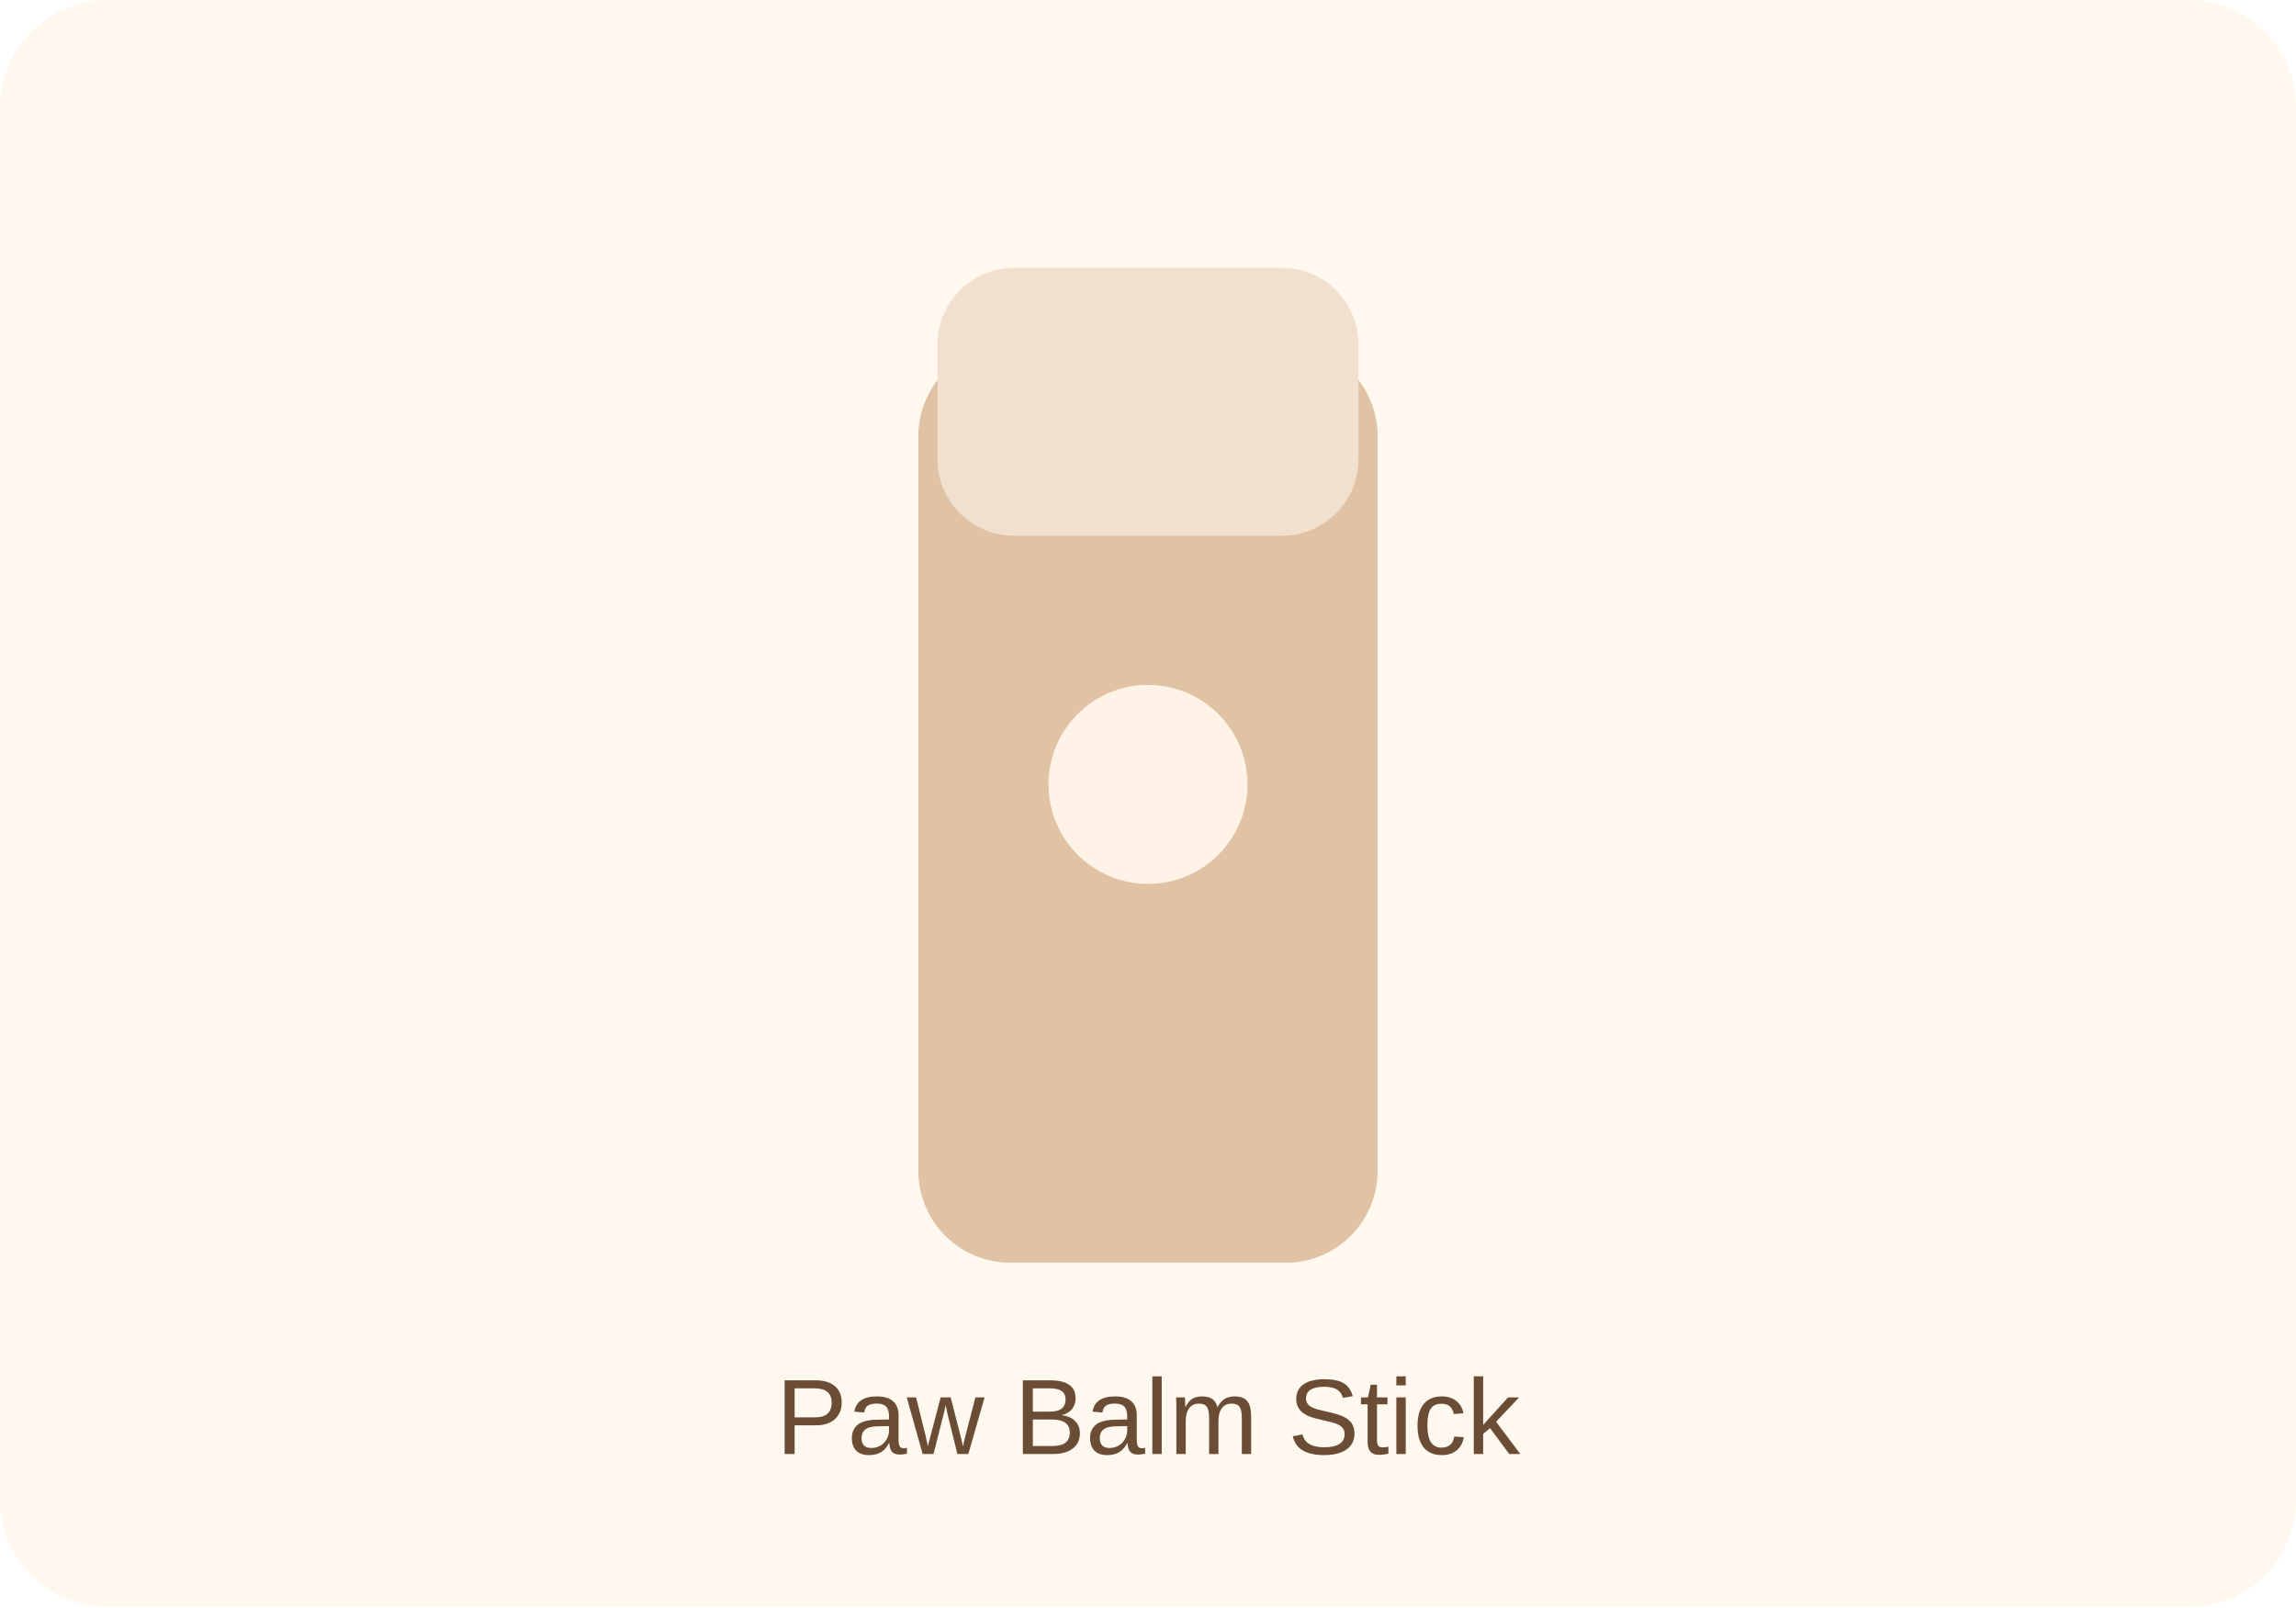
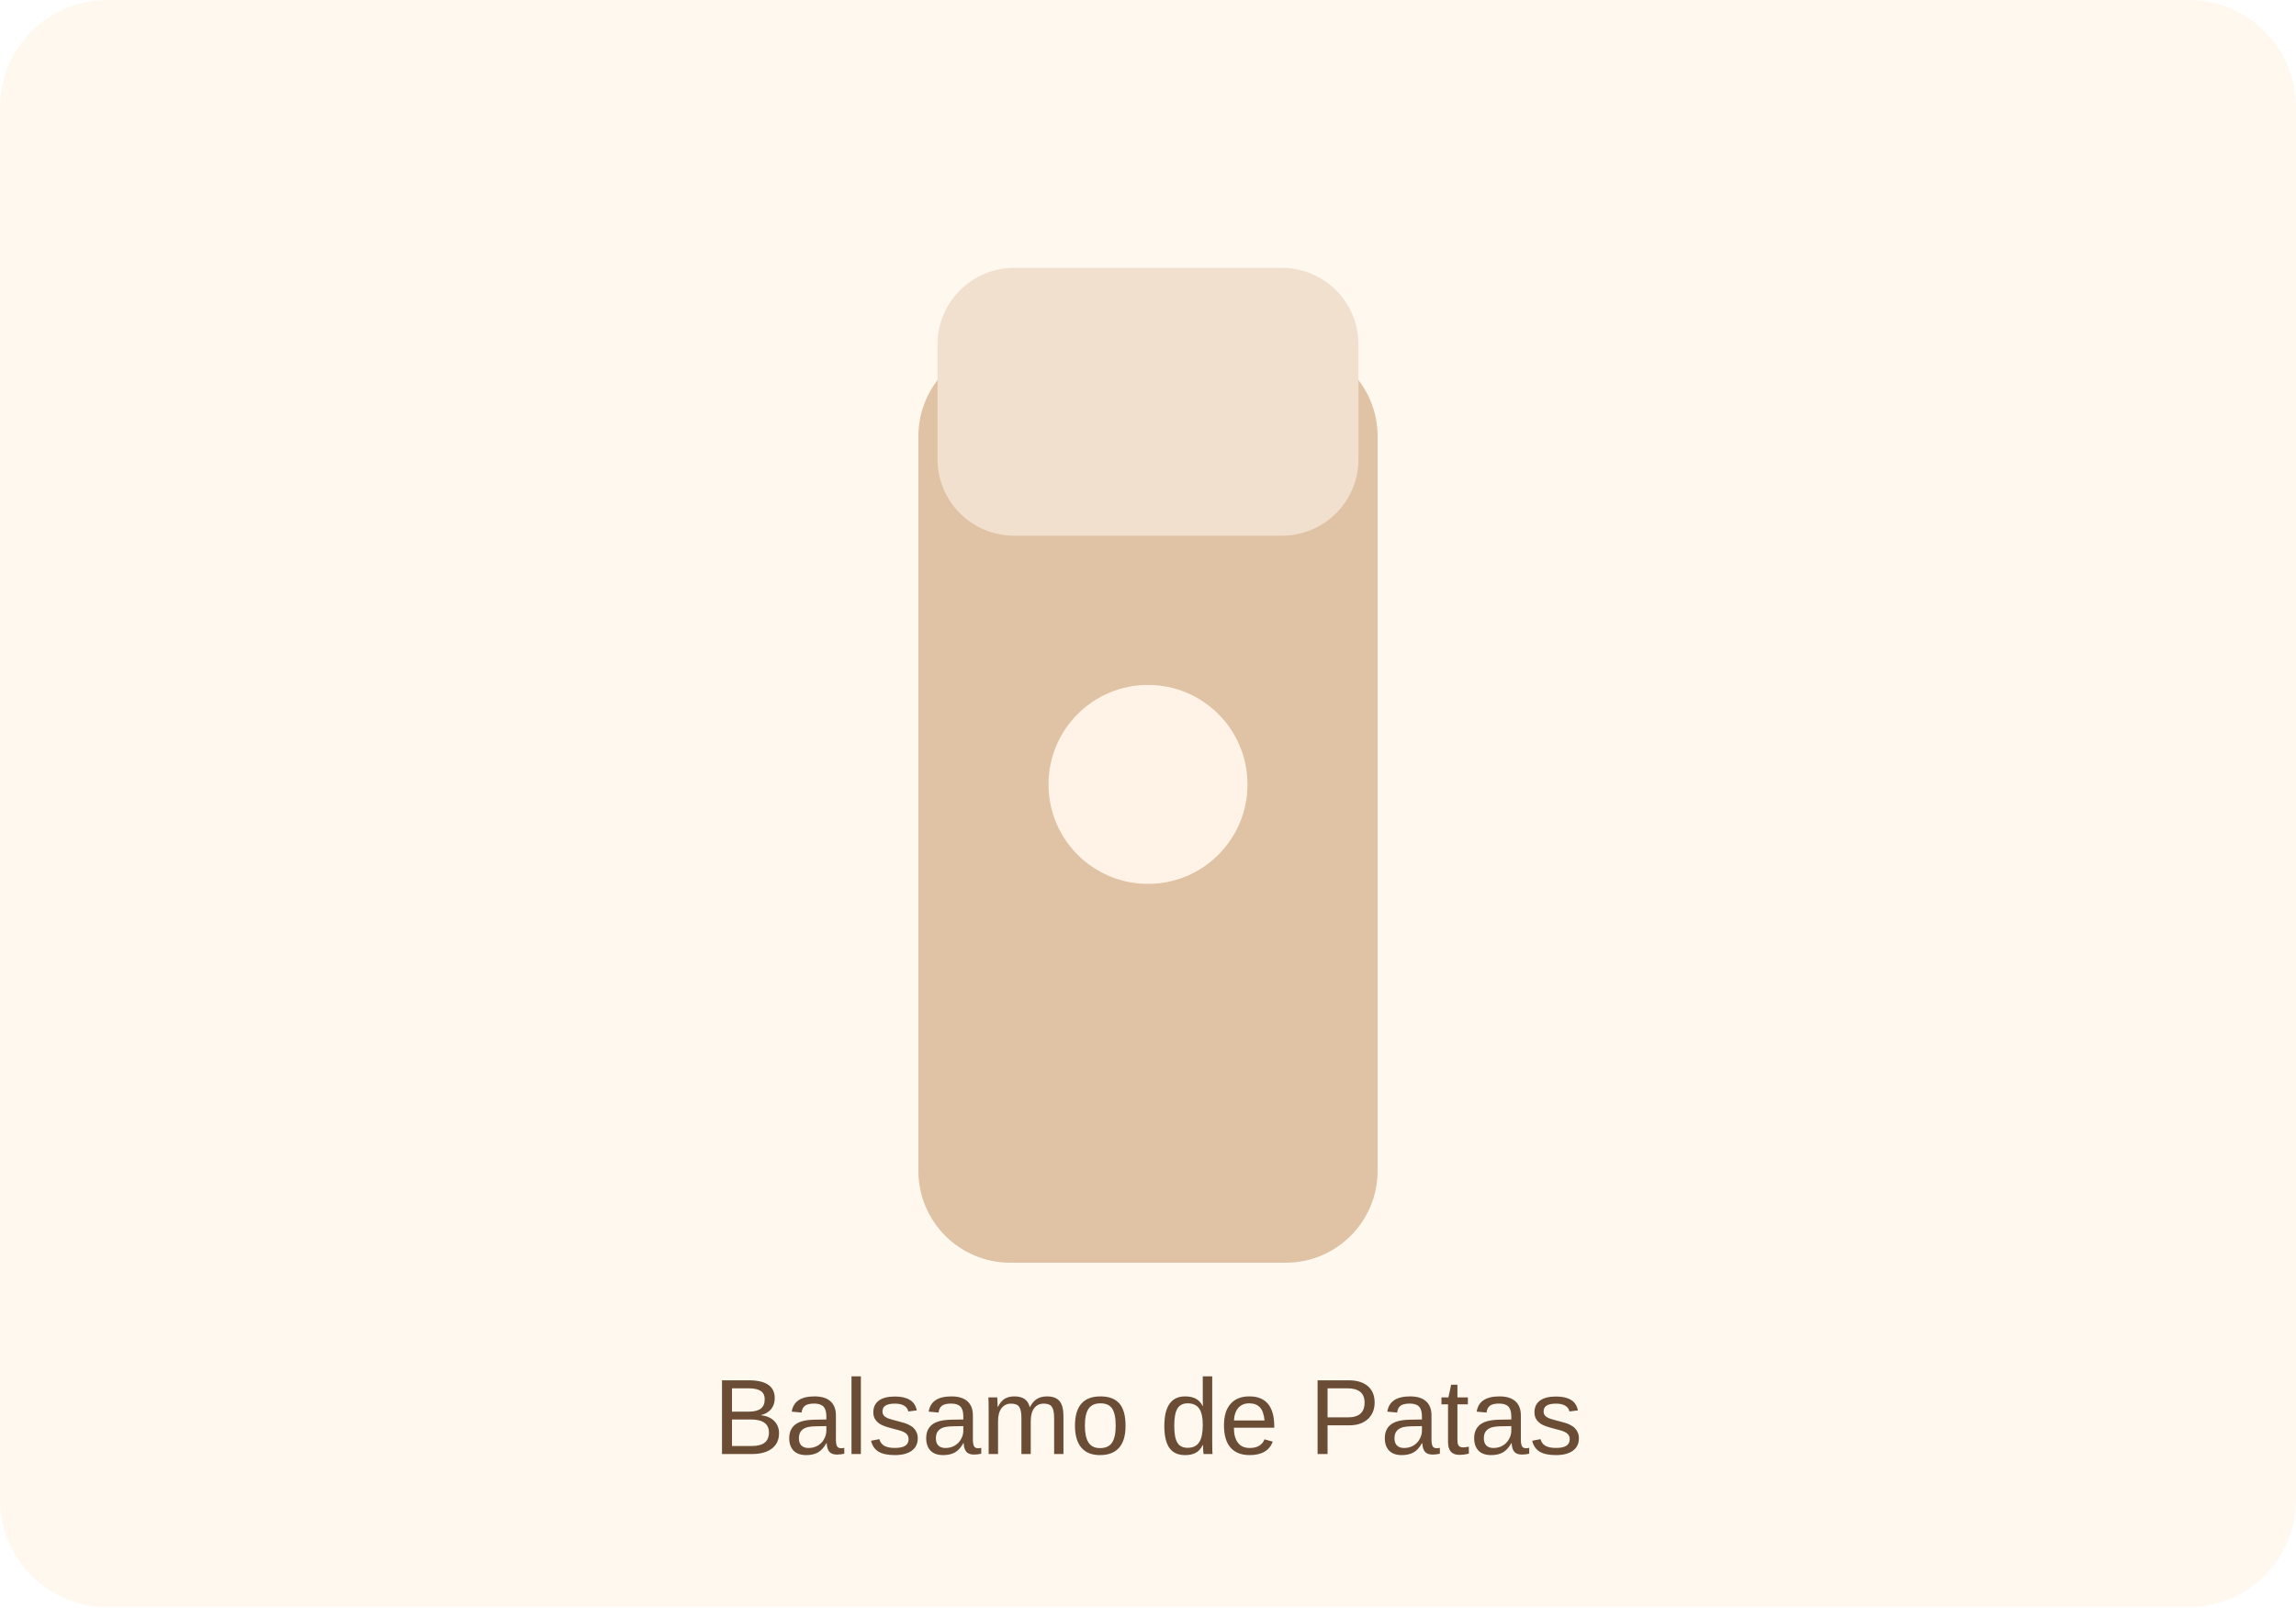
<svg xmlns="http://www.w3.org/2000/svg" width="600" height="420" viewBox="0 0 600 420">
  <rect width="600" height="420" rx="28" fill="#fff8ef" />
  <rect x="240" y="90" width="120" height="240" rx="24" fill="#e0c2a4" />
  <rect x="245" y="70" width="110" height="70" rx="20" fill="#f2e0cf" />
  <circle cx="300" cy="205" r="26" fill="#fff3e7" />
-   <text x="300" y="380" text-anchor="middle" font-family="Arial" font-size="28" fill="#6b4d35">Paw Balm Stick</text>
+   <text x="300" y="380" text-anchor="middle" font-family="Arial" font-size="28" fill="#6b4d35">Balsamo de Patas</text>
</svg>
